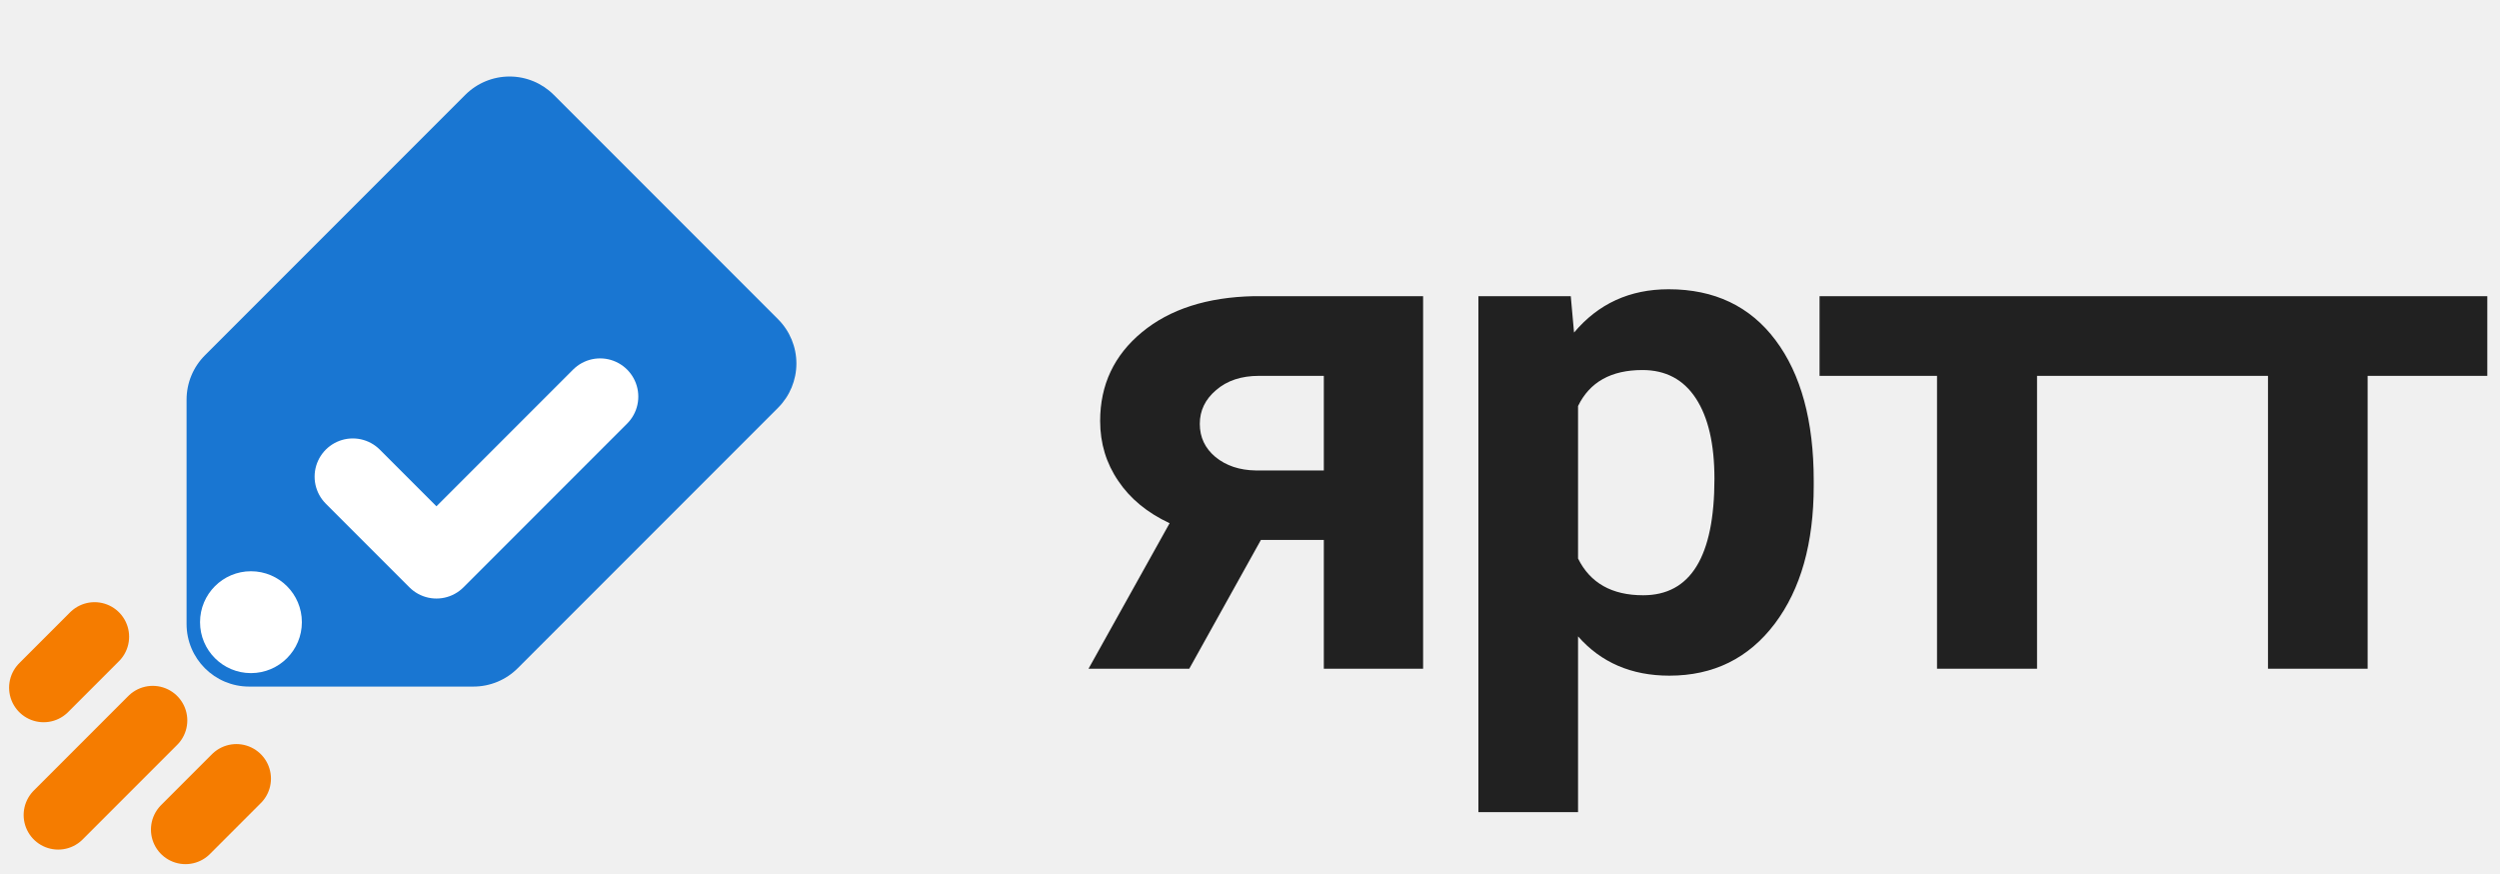
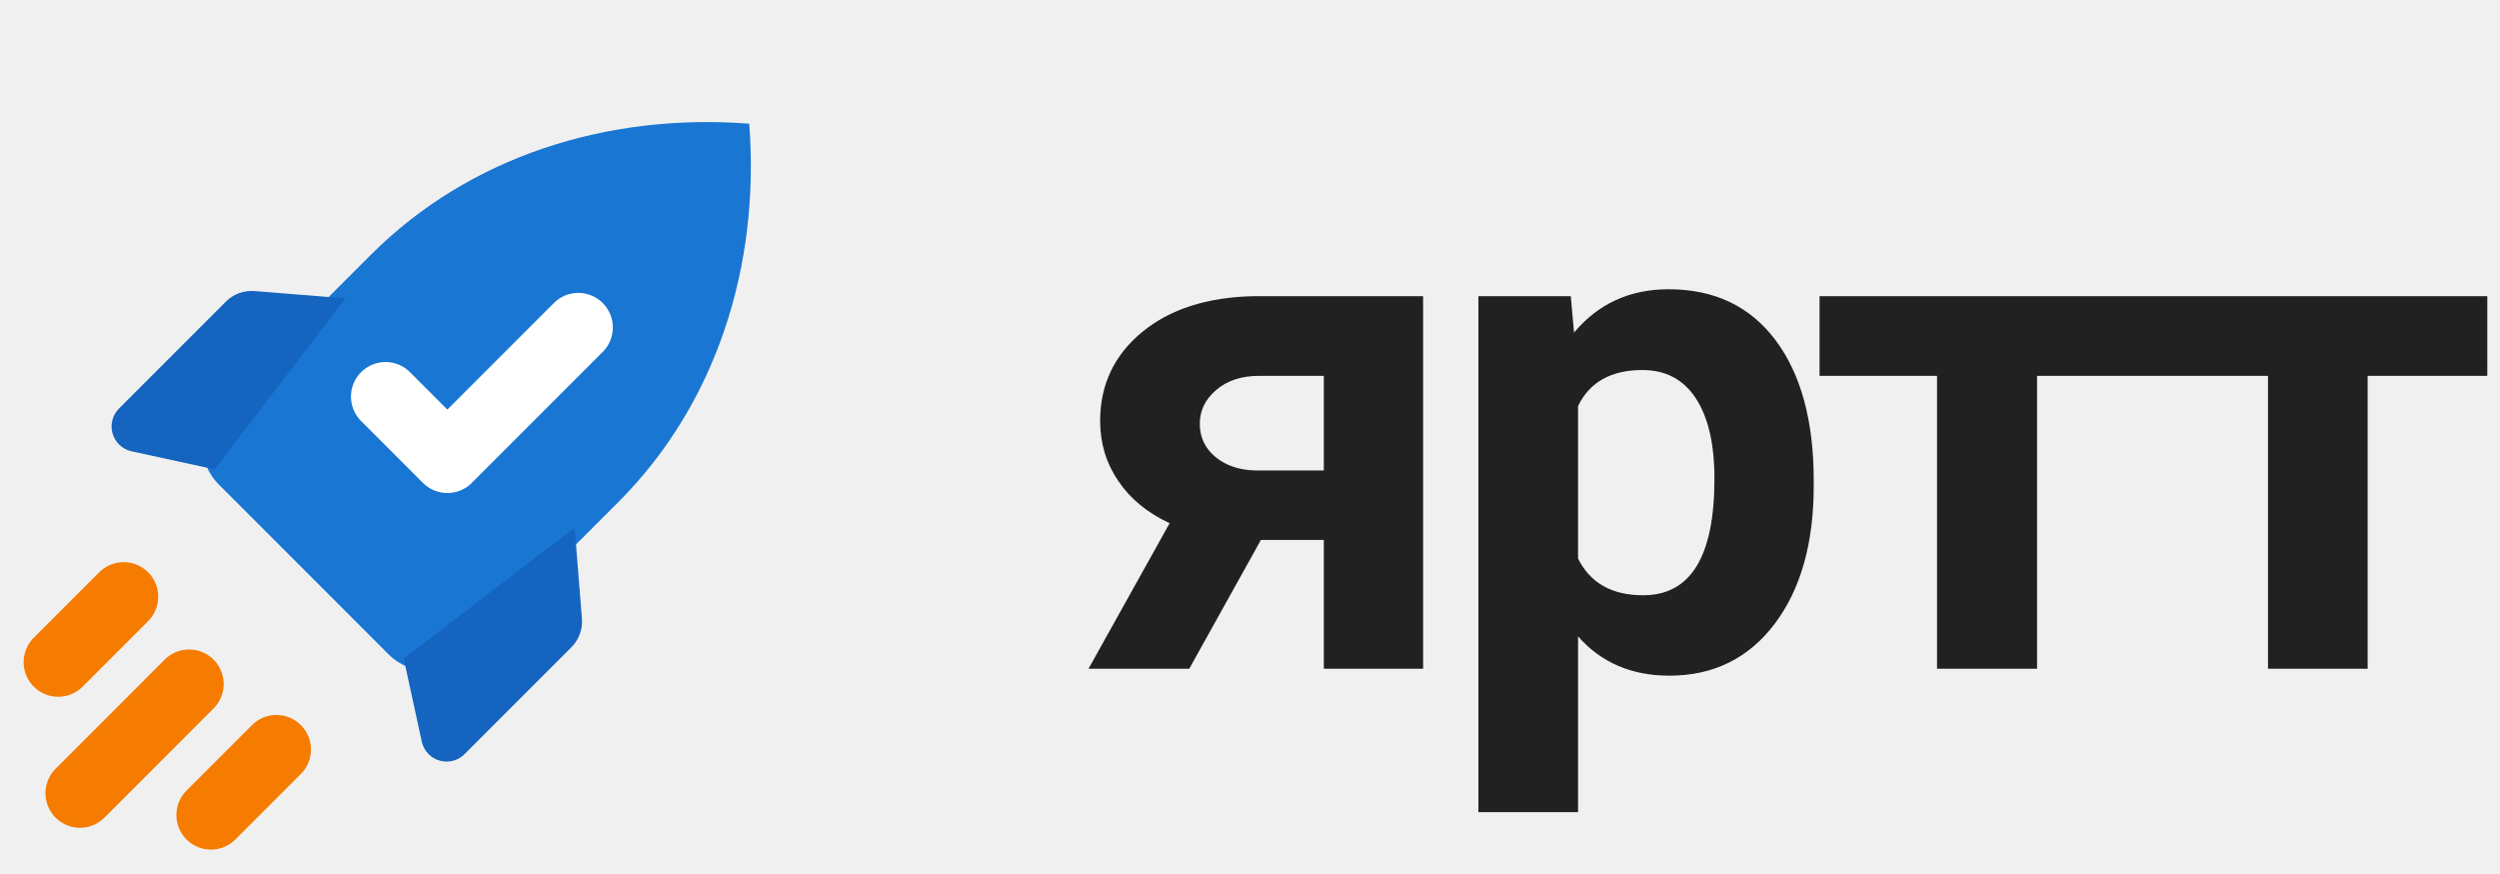
<svg xmlns="http://www.w3.org/2000/svg" viewBox="0 0 68.71 24">
-   <path fill="#1976d2" transform="translate(1.3 -1.3) rotate(-90 12 12) translate(12 12) scale(.86) translate(-12 -12)" d="M2.5 4.5a2 2 0 0 1 2-2h7.17a2 2 0 0 1 1.42.59l8.32 8.32a2 2 0 0 1 0 2.83l-7.17 7.17a2 2 0 0 1-2.83 0L3.09 13.09a2 2 0 0 1-.59-1.42z" />
-   <g fill="#ffffff">
-     <circle cx="6.9" cy="17.1" r="1.4" />
-   </g>
-   <path d="M9.7 13.1l2.3 2.3 4.5-4.5" fill="none" stroke-width="2.1" stroke-linecap="round" stroke-linejoin="round" stroke="#ffffff" />
-   <path d="M1.6 22.4l2.6-2.6M1.2 18.9l1.4-1.4M5.1 22.8l1.4-1.4" fill="none" stroke-width="1.9" stroke-linecap="round" stroke="#f57c00" />
+   <path fill="#1976d2" d="M20.6 3.4c.3 3.9-.9 7.7-3.6 10.4l-4.2 4.2a1.5 1.5 0 0 1-2.1 0L6 13.3a1.5 1.5 0 0 1 0-2.1l4.2-4.2C12.9 4.3 16.7 3.1 20.6 3.4z" />
+   <path fill="#1565c0" d="M5.9 12.9 3.6 12.4a.7.7 0 0 1-.3-1.2l2.9-2.9a1 1 0 0 1 .8-.3l2.5.2zM11.1 18.1l.5 2.3a.7.7 0 0 0 1.2.3l2.9-2.9a1 1 0 0 0 .3-.8l-.2-2.5z" />
+   <path d="M10.6 10.9l1.7 1.7 3.6-3.6" fill="none" stroke-width="1.9" stroke-linecap="round" stroke-linejoin="round" stroke="#ffffff" />
+   <path d="M2.2 21.8l3-3M1.6 18.2l1.8-1.8M5.8 22.4l1.8-1.8" fill="none" stroke-width="1.9" stroke-linecap="round" stroke="#f57c00" />
  <path fill="#212121" transform="translate(29.53846 18.38)" d="M4.94-10.24L9.59-10.24L9.59 0L6.86 0L6.86-3.54L5.13-3.54L3.16 0L0.39 0L2.62-4.00Q1.70-4.43 1.21-5.16Q0.71-5.89 0.71-6.81L0.71-6.81Q0.71-8.30 1.86-9.25Q3.01-10.20 4.94-10.24L4.94-10.24ZM4.99-5.45L4.99-5.45L6.86-5.45L6.86-8.05L5.08-8.05Q4.35-8.05 3.90-7.66Q3.45-7.28 3.45-6.73Q3.45-6.18 3.88-5.82Q4.32-5.46 4.99-5.45ZM20.33-5.17L20.33-5.03Q20.33-2.66 19.26-1.24Q18.18 0.19 16.36 0.19L16.36 0.19Q14.80 0.19 13.85-0.89L13.85-0.89L13.85 3.94L11.11 3.94L11.11-10.24L13.65-10.24L13.74-9.24Q14.74-10.43 16.34-10.43L16.34-10.43Q18.23-10.43 19.28-9.03Q20.33-7.63 20.33-5.17L20.33-5.17ZM17.60-5.22L17.60-5.22Q17.60-6.65 17.09-7.43Q16.58-8.21 15.62-8.21L15.62-8.21Q14.33-8.21 13.85-7.22L13.85-7.22L13.85-3.03Q14.35-2.02 15.64-2.02L15.64-2.02Q17.60-2.02 17.60-5.22ZM29.75-10.24L29.75-8.05L26.47-8.05L26.47 0L23.72 0L23.72-8.05L20.49-8.05L20.49-10.24L29.75-10.24ZM38.85-10.24L38.85-8.05L35.56-8.05L35.56 0L32.82 0L32.82-8.05L29.59-8.05L29.59-10.24L38.85-10.24Z" />
</svg>
